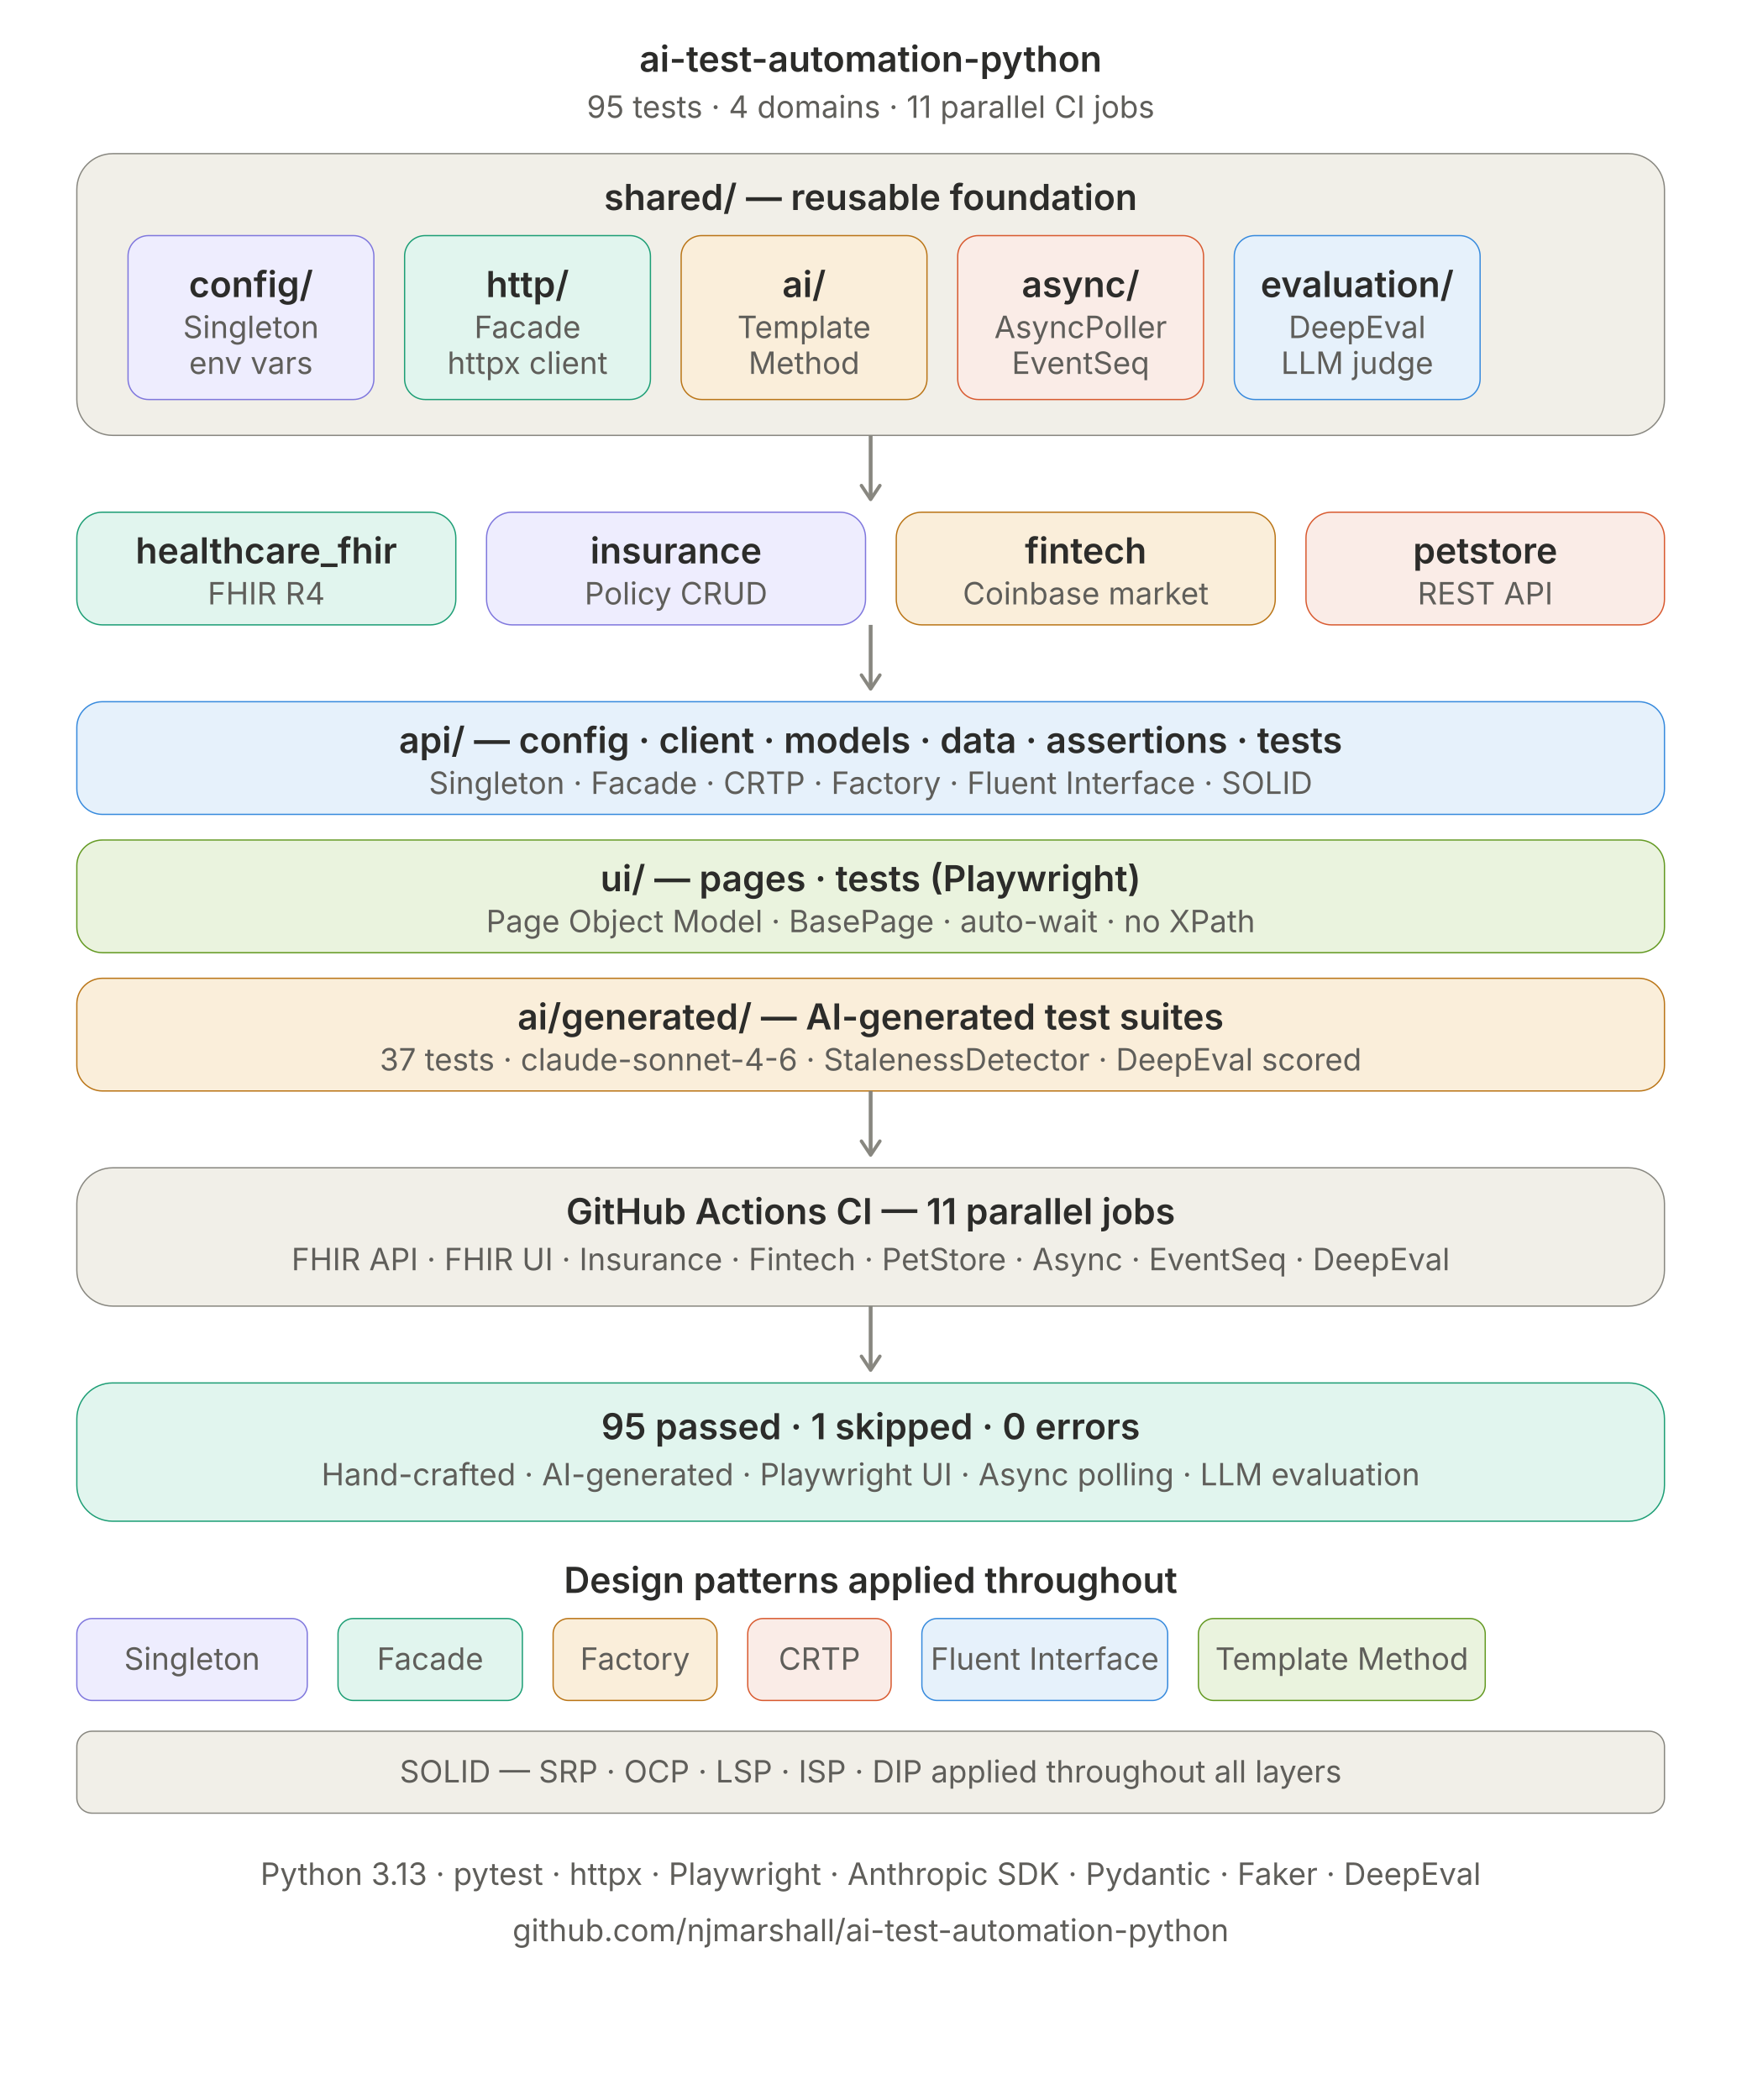
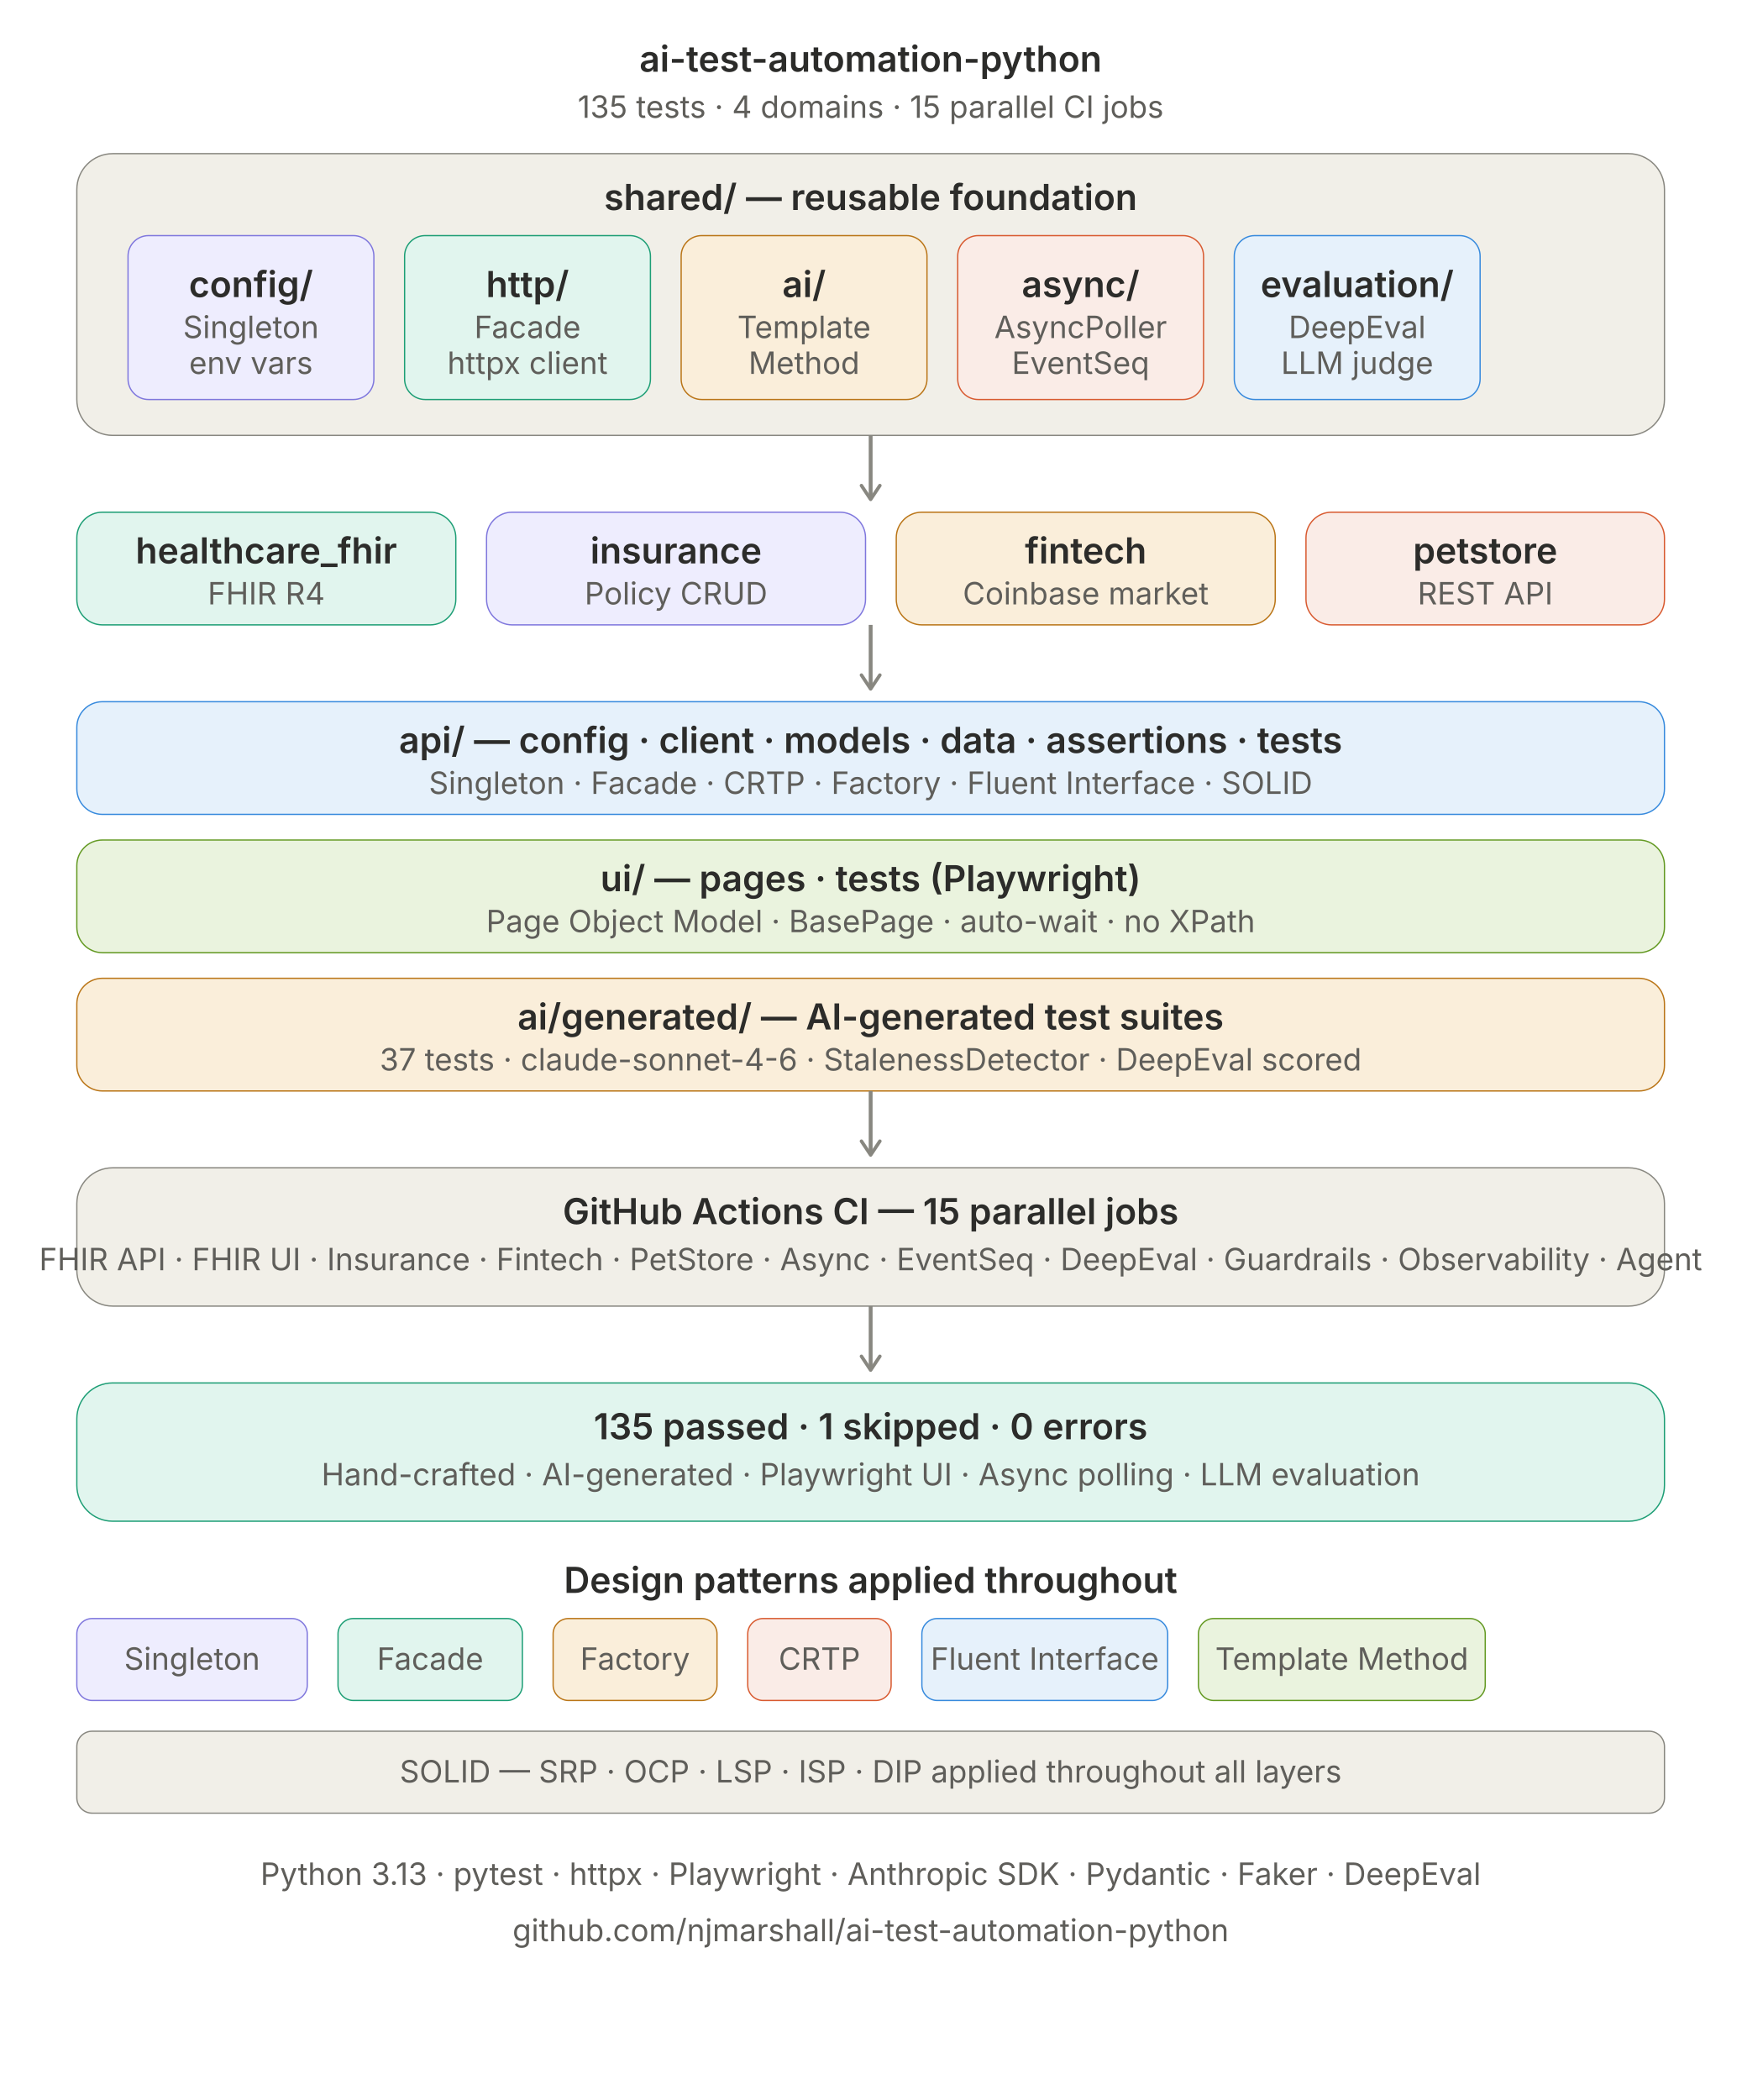
<svg xmlns="http://www.w3.org/2000/svg" width="100%" viewBox="0 0 680 820" role="img">
  <defs>
    <marker id="arrow" viewBox="0 0 10 10" refX="8" refY="5" markerWidth="6" markerHeight="6" orient="auto-start-reverse">
      <path d="M2 1L8 5L2 9" fill="none" stroke="#888780" stroke-width="1.5" stroke-linecap="round" stroke-linejoin="round" />
    </marker>
    <style>
      text { font-family: -apple-system, BlinkMacSystemFont, 'Segoe UI', sans-serif; fill: #2C2C2A; }
      .th { font-size: 14px; font-weight: 600; }
      .ts { font-size: 12px; font-weight: 400; fill: #5F5E5A; }
      .c-gray rect { fill: #F1EFE8; stroke: #888780; }
      .c-purple rect { fill: #EEEDFE; stroke: #7F77DD; }
      .c-teal rect { fill: #E1F5EE; stroke: #1D9E75; }
      .c-amber rect { fill: #FAEEDA; stroke: #BA7517; }
      .c-coral rect { fill: #FAECE7; stroke: #D85A30; }
      .c-blue rect { fill: #E6F1FB; stroke: #378ADD; }
      .c-green rect { fill: #EAF3DE; stroke: #639922; }
      .arr { stroke: #888780; stroke-width: 1.5; fill: none; }
    </style>
  </defs>
  <text class="th" x="340" y="28" text-anchor="middle" font-size="15">ai-test-automation-python</text>
-   <text class="ts" x="340" y="46" text-anchor="middle">95 tests · 4 domains · 11 parallel CI jobs</text>
+   <text class="ts" x="340" y="46" text-anchor="middle">135 tests · 4 domains · 15 parallel CI jobs</text>
  <g class="c-gray">
    <rect x="30" y="60" width="620" height="110" rx="14" stroke-width="0.5" />
    <text class="th" x="340" y="82" text-anchor="middle">shared/ — reusable foundation</text>
  </g>
  <g class="c-purple">
    <rect x="50" y="92" width="96" height="64" rx="8" stroke-width="0.5" />
    <text class="th" x="98" y="116" text-anchor="middle">config/</text>
    <text class="ts" x="98" y="132" text-anchor="middle">Singleton</text>
    <text class="ts" x="98" y="146" text-anchor="middle">env vars</text>
  </g>
  <g class="c-teal">
    <rect x="158" y="92" width="96" height="64" rx="8" stroke-width="0.5" />
    <text class="th" x="206" y="116" text-anchor="middle">http/</text>
    <text class="ts" x="206" y="132" text-anchor="middle">Facade</text>
    <text class="ts" x="206" y="146" text-anchor="middle">httpx client</text>
  </g>
  <g class="c-amber">
    <rect x="266" y="92" width="96" height="64" rx="8" stroke-width="0.5" />
    <text class="th" x="314" y="116" text-anchor="middle">ai/</text>
    <text class="ts" x="314" y="132" text-anchor="middle">Template</text>
    <text class="ts" x="314" y="146" text-anchor="middle">Method</text>
  </g>
  <g class="c-coral">
    <rect x="374" y="92" width="96" height="64" rx="8" stroke-width="0.5" />
    <text class="th" x="422" y="116" text-anchor="middle">async/</text>
    <text class="ts" x="422" y="132" text-anchor="middle">AsyncPoller</text>
    <text class="ts" x="422" y="146" text-anchor="middle">EventSeq</text>
  </g>
  <g class="c-blue">
    <rect x="482" y="92" width="96" height="64" rx="8" stroke-width="0.5" />
    <text class="th" x="530" y="116" text-anchor="middle">evaluation/</text>
    <text class="ts" x="530" y="132" text-anchor="middle">DeepEval</text>
    <text class="ts" x="530" y="146" text-anchor="middle">LLM judge</text>
  </g>
  <line x1="340" y1="170" x2="340" y2="195" class="arr" marker-end="url(#arrow)" />
  <g class="c-teal">
    <rect x="30" y="200" width="148" height="44" rx="10" stroke-width="0.5" />
    <text class="th" x="104" y="220" text-anchor="middle">healthcare_fhir</text>
    <text class="ts" x="104" y="236" text-anchor="middle">FHIR R4</text>
  </g>
  <g class="c-purple">
    <rect x="190" y="200" width="148" height="44" rx="10" stroke-width="0.5" />
    <text class="th" x="264" y="220" text-anchor="middle">insurance</text>
    <text class="ts" x="264" y="236" text-anchor="middle">Policy CRUD</text>
  </g>
  <g class="c-amber">
    <rect x="350" y="200" width="148" height="44" rx="10" stroke-width="0.5" />
    <text class="th" x="424" y="220" text-anchor="middle">fintech</text>
    <text class="ts" x="424" y="236" text-anchor="middle">Coinbase market</text>
  </g>
  <g class="c-coral">
    <rect x="510" y="200" width="140" height="44" rx="10" stroke-width="0.5" />
    <text class="th" x="580" y="220" text-anchor="middle">petstore</text>
    <text class="ts" x="580" y="236" text-anchor="middle">REST API</text>
  </g>
  <line x1="340" y1="244" x2="340" y2="269" class="arr" marker-end="url(#arrow)" />
  <g class="c-blue">
    <rect x="30" y="274" width="620" height="44" rx="10" stroke-width="0.5" />
    <text class="th" x="340" y="294" text-anchor="middle">api/ — config · client · models · data · assertions · tests</text>
    <text class="ts" x="340" y="310" text-anchor="middle">Singleton · Facade · CRTP · Factory · Fluent Interface · SOLID</text>
  </g>
  <g class="c-green">
    <rect x="30" y="328" width="620" height="44" rx="10" stroke-width="0.5" />
    <text class="th" x="340" y="348" text-anchor="middle">ui/ — pages · tests (Playwright)</text>
    <text class="ts" x="340" y="364" text-anchor="middle">Page Object Model · BasePage · auto-wait · no XPath</text>
  </g>
  <g class="c-amber">
    <rect x="30" y="382" width="620" height="44" rx="10" stroke-width="0.5" />
    <text class="th" x="340" y="402" text-anchor="middle">ai/generated/ — AI-generated test suites</text>
    <text class="ts" x="340" y="418" text-anchor="middle">37 tests · claude-sonnet-4-6 · StalenessDetector · DeepEval scored</text>
  </g>
  <line x1="340" y1="426" x2="340" y2="451" class="arr" marker-end="url(#arrow)" />
  <g class="c-gray">
    <rect x="30" y="456" width="620" height="54" rx="14" stroke-width="0.5" />
-     <text class="th" x="340" y="478" text-anchor="middle">GitHub Actions CI — 11 parallel jobs</text>
-     <text class="ts" x="340" y="496" text-anchor="middle">FHIR API · FHIR UI · Insurance · Fintech · PetStore · Async · EventSeq · DeepEval</text>
+     <text class="th" x="340" y="478" text-anchor="middle">GitHub Actions CI — 15 parallel jobs</text>
+     <text class="ts" x="340" y="496" text-anchor="middle">FHIR API · FHIR UI · Insurance · Fintech · PetStore · Async · EventSeq · DeepEval · Guardrails · Observability · Agent</text>
  </g>
  <line x1="340" y1="510" x2="340" y2="535" class="arr" marker-end="url(#arrow)" />
  <g class="c-teal">
    <rect x="30" y="540" width="620" height="54" rx="14" stroke-width="0.5" />
-     <text class="th" x="340" y="562" text-anchor="middle">95 passed · 1 skipped · 0 errors</text>
+     <text class="th" x="340" y="562" text-anchor="middle">135 passed · 1 skipped · 0 errors</text>
    <text class="ts" x="340" y="580" text-anchor="middle">Hand-crafted · AI-generated · Playwright UI · Async polling · LLM evaluation</text>
  </g>
  <text class="th" x="340" y="622" text-anchor="middle">Design patterns applied throughout</text>
  <g class="c-purple">
    <rect x="30" y="632" width="90" height="32" rx="6" stroke-width="0.5" />
    <text class="ts" x="75" y="652" text-anchor="middle">Singleton</text>
  </g>
  <g class="c-teal">
    <rect x="132" y="632" width="72" height="32" rx="6" stroke-width="0.5" />
    <text class="ts" x="168" y="652" text-anchor="middle">Facade</text>
  </g>
  <g class="c-amber">
    <rect x="216" y="632" width="64" height="32" rx="6" stroke-width="0.5" />
    <text class="ts" x="248" y="652" text-anchor="middle">Factory</text>
  </g>
  <g class="c-coral">
    <rect x="292" y="632" width="56" height="32" rx="6" stroke-width="0.5" />
    <text class="ts" x="320" y="652" text-anchor="middle">CRTP</text>
  </g>
  <g class="c-blue">
    <rect x="360" y="632" width="96" height="32" rx="6" stroke-width="0.5" />
    <text class="ts" x="408" y="652" text-anchor="middle">Fluent Interface</text>
  </g>
  <g class="c-green">
    <rect x="468" y="632" width="112" height="32" rx="6" stroke-width="0.5" />
    <text class="ts" x="524" y="652" text-anchor="middle">Template Method</text>
  </g>
  <g class="c-gray">
    <rect x="30" y="676" width="620" height="32" rx="6" stroke-width="0.5" />
    <text class="ts" x="340" y="696" text-anchor="middle">SOLID — SRP · OCP · LSP · ISP · DIP applied throughout all layers</text>
  </g>
  <text class="ts" x="340" y="736" text-anchor="middle">Python 3.13 · pytest · httpx · Playwright · Anthropic SDK · Pydantic · Faker · DeepEval</text>
  <text class="ts" x="340" y="758" text-anchor="middle">github.com/njmarshall/ai-test-automation-python</text>
</svg>
